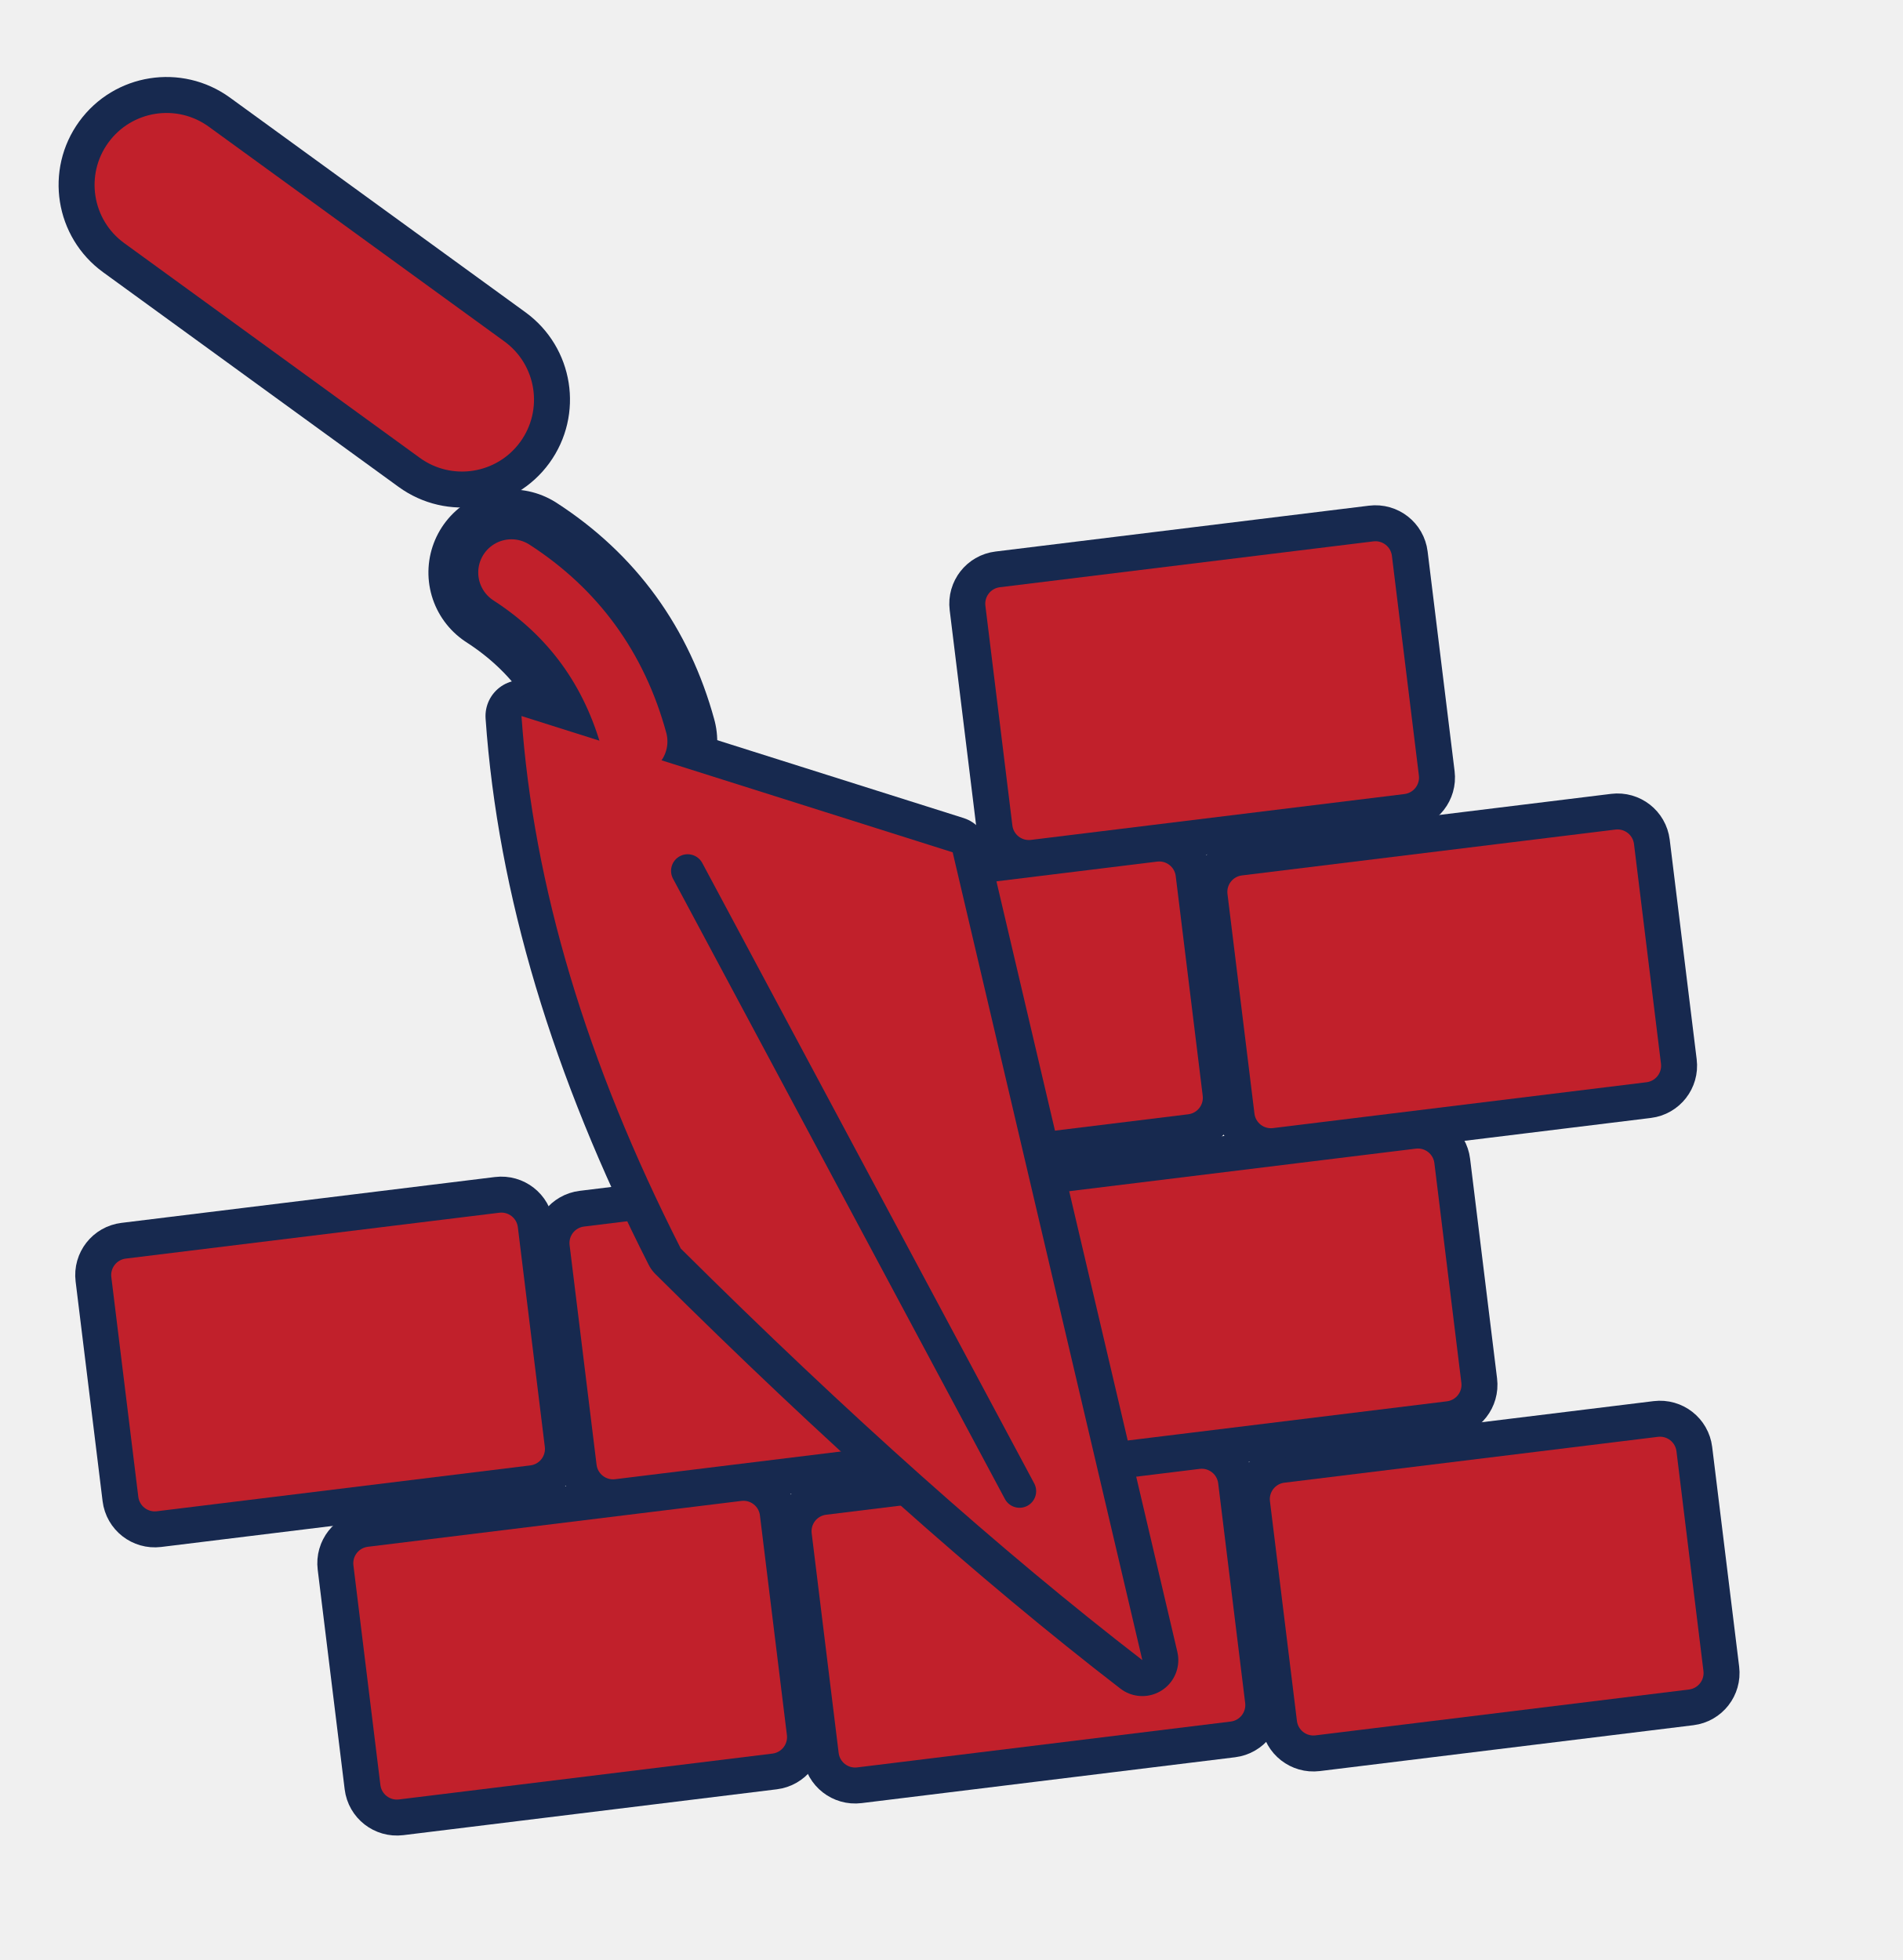
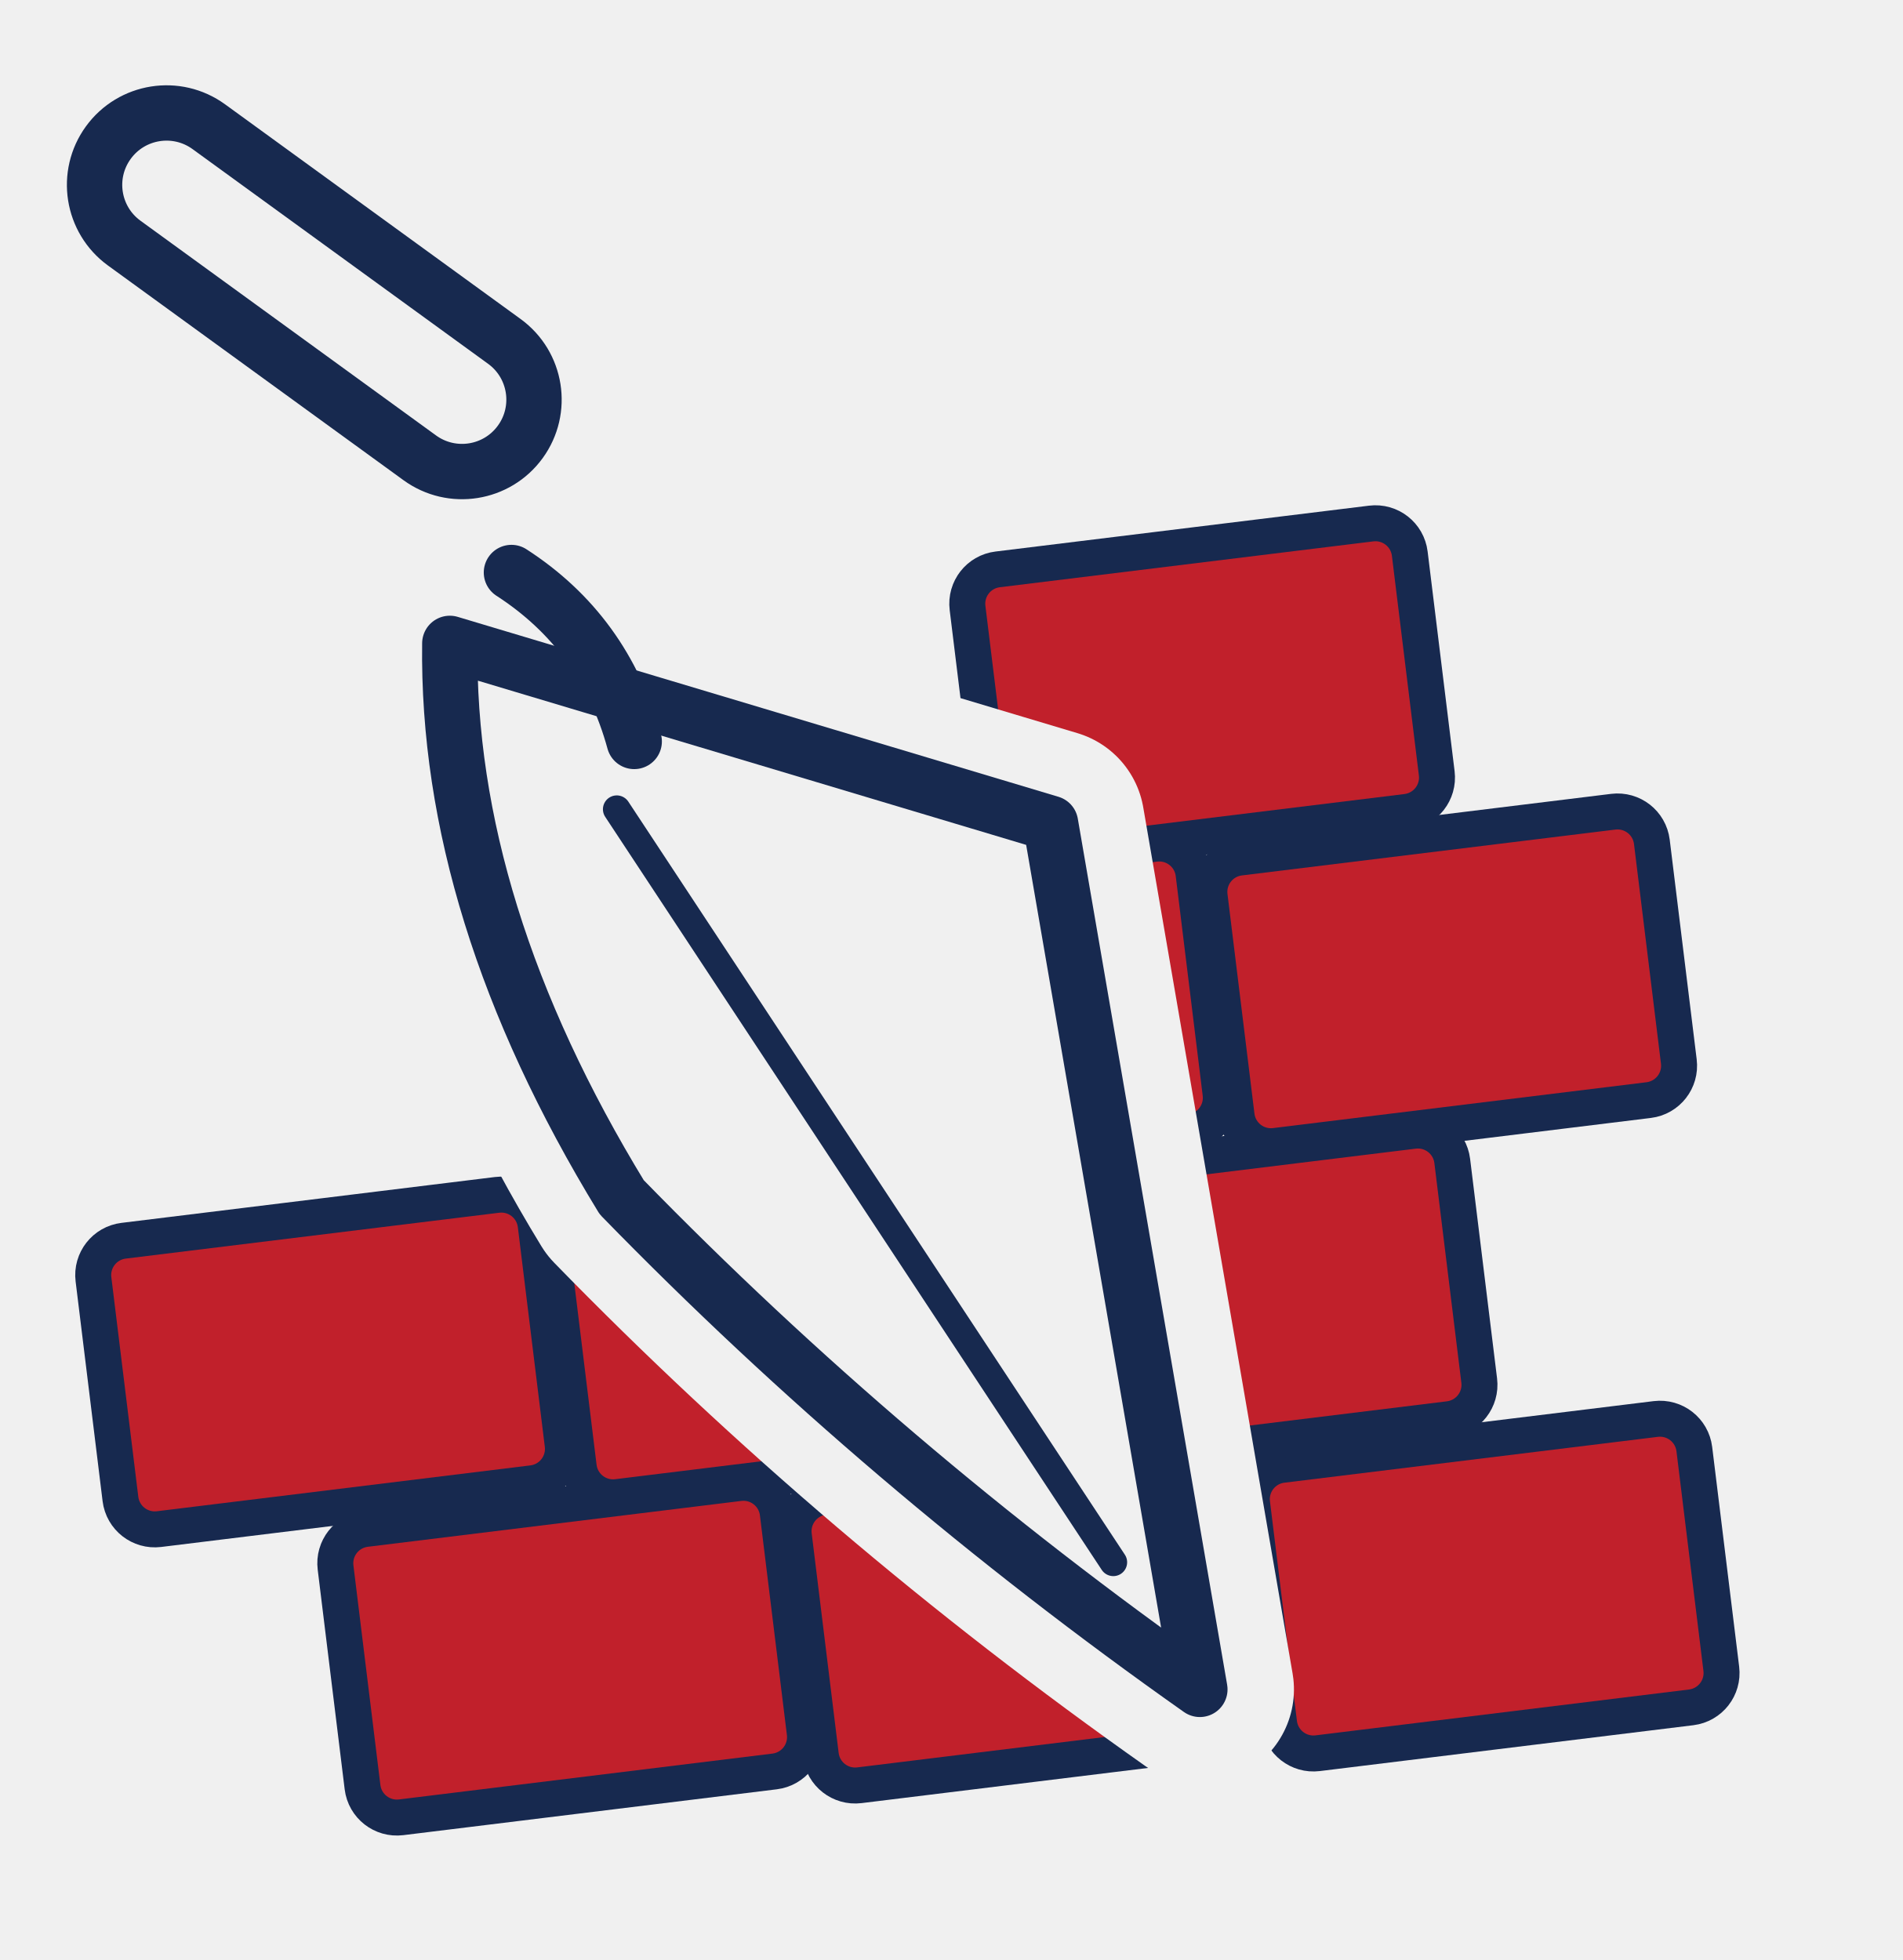
<svg xmlns="http://www.w3.org/2000/svg" viewBox="0 0 330 340" width="330" height="340" role="img" aria-label="Neres Restoration">
  <g transform="translate(2,2) scale(0.96) rotate(-4 170 180)">
-     <g fill="#17294f" stroke="#17294f" stroke-width="13" stroke-linejoin="round">
-       <rect x="222" y="268" width="74" height="46" rx="3" transform="rotate(-3 259.0 291.0)" />
-       <rect x="139" y="268" width="74" height="46" rx="3" transform="rotate(-3 176.0 291.0)" />
-       <rect x="56" y="268" width="74" height="46" rx="3" transform="rotate(-3 93.0 291.0)" />
-       <rect x="182" y="213" width="74" height="46" rx="3" transform="rotate(-3 219.0 236.0)" />
-       <rect x="99" y="213" width="74" height="46" rx="3" transform="rotate(-3 136.0 236.0)" />
-       <rect x="16" y="213" width="74" height="46" rx="3" transform="rotate(-3 53.0 236.0)" />
-       <rect x="222" y="158" width="74" height="46" rx="3" transform="rotate(-3 259.0 181.0)" />
-       <rect x="139" y="158" width="74" height="46" rx="3" transform="rotate(-3 176.0 181.0)" />
-       <rect x="182" y="103" width="74" height="46" rx="3" transform="rotate(-3 219.0 126.0)" />
-     </g>
-     <g fill="#c1202b">
-       <rect x="222" y="268" width="74" height="46" rx="3" transform="rotate(-3 259.0 291.0)" />
-       <rect x="139" y="268" width="74" height="46" rx="3" transform="rotate(-3 176.0 291.0)" />
-       <rect x="56" y="268" width="74" height="46" rx="3" transform="rotate(-3 93.0 291.0)" />
-       <rect x="182" y="213" width="74" height="46" rx="3" transform="rotate(-3 219.0 236.0)" />
-       <rect x="99" y="213" width="74" height="46" rx="3" transform="rotate(-3 136.0 236.0)" />
-       <rect x="16" y="213" width="74" height="46" rx="3" transform="rotate(-3 53.0 236.0)" />
-       <rect x="222" y="158" width="74" height="46" rx="3" transform="rotate(-3 259.0 181.0)" />
-       <rect x="139" y="158" width="74" height="46" rx="3" transform="rotate(-3 176.0 181.0)" />
-       <rect x="182" y="103" width="74" height="46" rx="3" transform="rotate(-3 219.0 126.0)" />
-     </g>
-     <g fill="#17294f" stroke="#17294f" stroke-width="13" stroke-linejoin="round" stroke-linecap="round">
-       <path d="M96 122 L172 152 L196 300 Q160 268 118 220 Q96 168 96 122 Z" />
-       <rect x="18" y="30" width="92" height="26" rx="13" transform="rotate(40 64 43)" />
-       <g stroke-width="30">
-         <path d="M96 96 Q112 108 116 128" fill="none" />
+     <mask id="tc17294f">
+       <rect x="-40" y="-40" width="420" height="440" fill="#fff" />
+       <g fill="#000" stroke="#000" stroke-width="34" stroke-linejoin="round" stroke-linecap="round">
+         <path d="M84 108 L190 148 L206 306 Q152 262 108 210 Q80 156 84 108 Z" />
+         <rect x="18" y="30" width="92" height="26" rx="13" transform="rotate(40 64 43)" />
+         <g fill="none" stroke-width="40">
+           <path d="M96 96 Q112 108 116 128" fill="none" />
+         </g>
+       </g>
+     </mask>
+     <g mask="url(#tc17294f)">
+       <g fill="#17294f" stroke="#17294f" stroke-width="13" stroke-linejoin="round">
+         <rect x="222" y="268" width="74" height="46" rx="3" transform="rotate(-3 259.0 291.0)" />
+         <rect x="139" y="268" width="74" height="46" rx="3" transform="rotate(-3 176.0 291.0)" />
+         <rect x="56" y="268" width="74" height="46" rx="3" transform="rotate(-3 93.0 291.0)" />
+         <rect x="182" y="213" width="74" height="46" rx="3" transform="rotate(-3 219.0 236.0)" />
+         <rect x="99" y="213" width="74" height="46" rx="3" transform="rotate(-3 136.0 236.0)" />
+         <rect x="16" y="213" width="74" height="46" rx="3" transform="rotate(-3 53.0 236.0)" />
+         <rect x="222" y="158" width="74" height="46" rx="3" transform="rotate(-3 259.0 181.0)" />
+         <rect x="139" y="158" width="74" height="46" rx="3" transform="rotate(-3 176.0 181.0)" />
+         <rect x="182" y="103" width="74" height="46" rx="3" transform="rotate(-3 219.0 126.0)" />
+       </g>
+       <g fill="#c1202b">
+         <rect x="222" y="268" width="74" height="46" rx="3" transform="rotate(-3 259.0 291.0)" />
+         <rect x="139" y="268" width="74" height="46" rx="3" transform="rotate(-3 176.0 291.0)" />
+         <rect x="56" y="268" width="74" height="46" rx="3" transform="rotate(-3 93.0 291.0)" />
+         <rect x="182" y="213" width="74" height="46" rx="3" transform="rotate(-3 219.0 236.0)" />
+         <rect x="99" y="213" width="74" height="46" rx="3" transform="rotate(-3 136.0 236.0)" />
+         <rect x="16" y="213" width="74" height="46" rx="3" transform="rotate(-3 53.0 236.0)" />
+         <rect x="222" y="158" width="74" height="46" rx="3" transform="rotate(-3 259.0 181.0)" />
+         <rect x="139" y="158" width="74" height="46" rx="3" transform="rotate(-3 176.0 181.0)" />
+         <rect x="182" y="103" width="74" height="46" rx="3" transform="rotate(-3 219.0 126.0)" />
      </g>
    </g>
-     <g fill="#c1202b">
-       <path d="M96 122 L172 152 L196 300 Q160 268 118 220 Q96 168 96 122 Z" />
+     <g fill="none" stroke="#17294f" stroke-width="10" stroke-linejoin="round" stroke-linecap="round">
+       <path d="M84 108 L190 148 L206 306 Q152 262 108 210 Q80 156 84 108 Z" />
      <rect x="18" y="30" width="92" height="26" rx="13" transform="rotate(40 64 43)" />
-       <g stroke="#c1202b" stroke-width="12" stroke-linecap="round">
-         <path d="M96 96 Q112 108 116 128" fill="none" />
+       <path d="M96 96 Q112 108 116 128" fill="none" />
+       <g stroke-width="5">
+         <path d="M112 140 L192 282" fill="none" />
      </g>
    </g>
-     <path d="M124 152 L176 268" fill="none" stroke="#17294f" stroke-width="6" stroke-linecap="round" />
  </g>
</svg>
